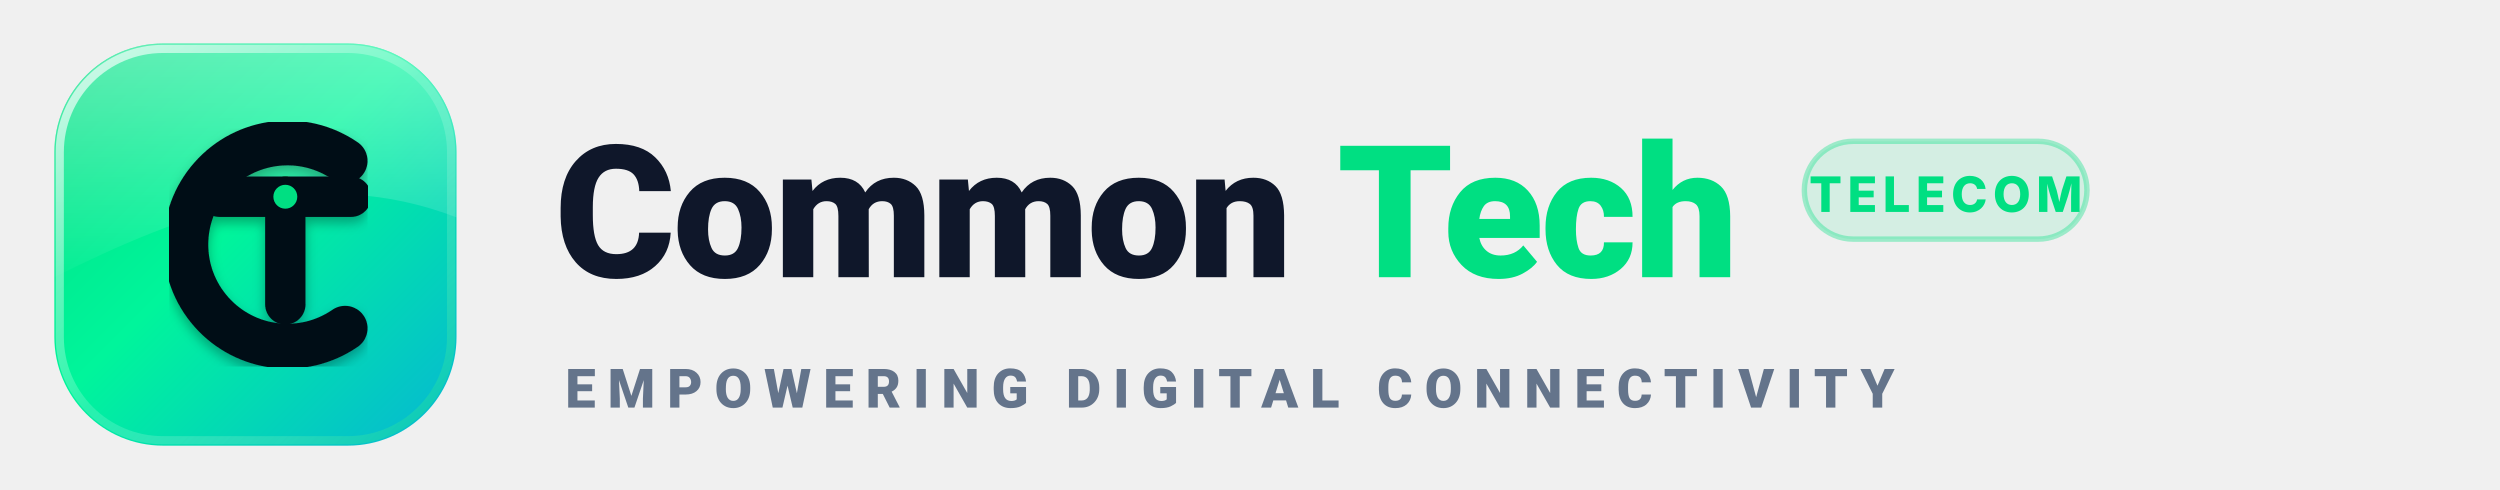
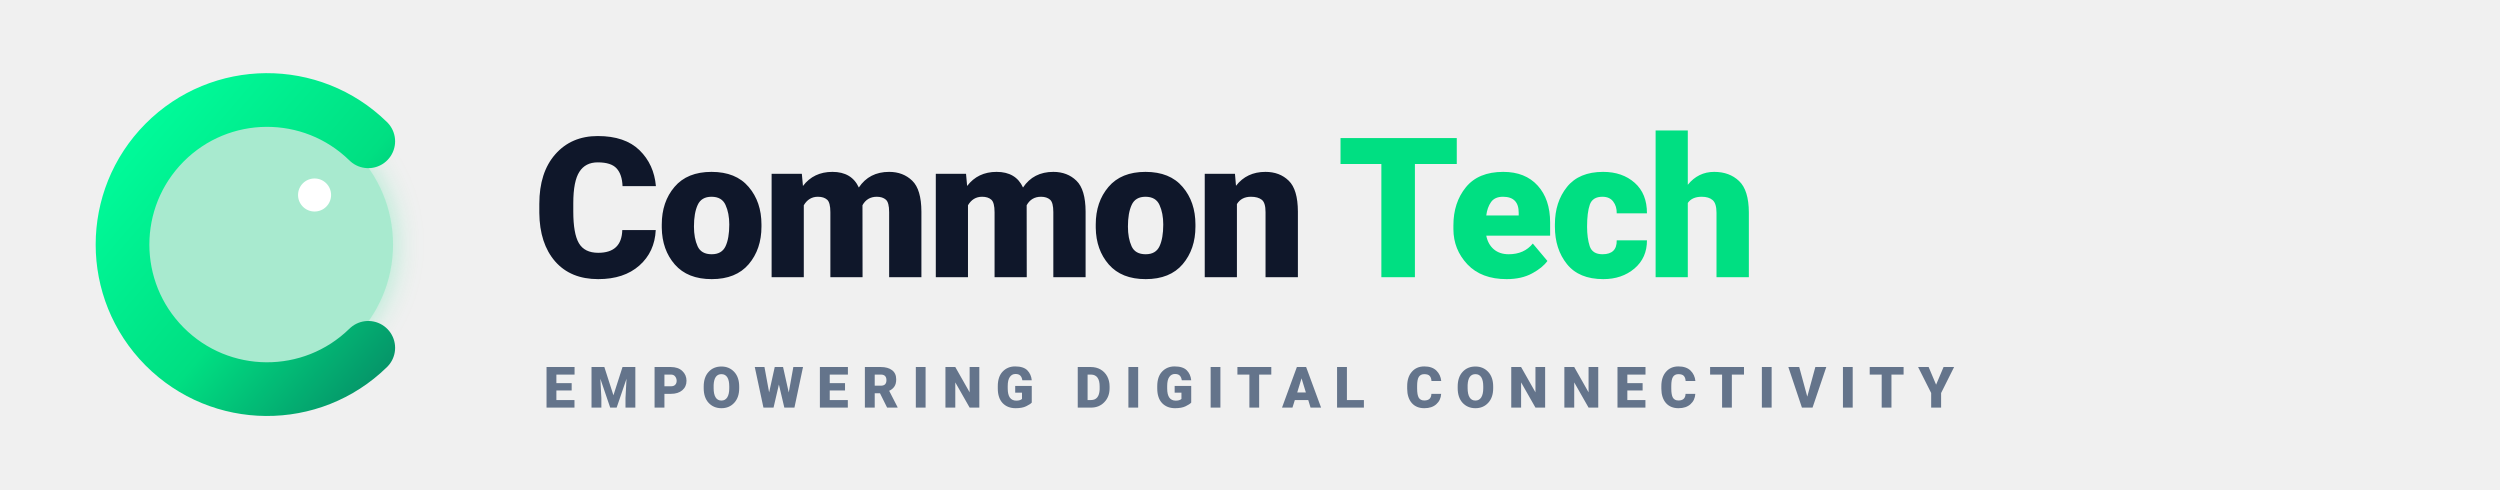
<svg xmlns="http://www.w3.org/2000/svg" viewBox="0 0 460 90" width="460" height="90" fill="none">
  <defs>
-     <linearGradient id="hBrandGrad" x1="0%" y1="0%" x2="100%" y2="100%">
-       <stop offset="0%" stop-color="#00DF82" />
-       <stop offset="45%" stop-color="#00F59B" />
-       <stop offset="100%" stop-color="#06B6D4" />
+     <linearGradient id="hEmerald" x1="0%" y1="0%" x2="100%" y2="100%">
+       <stop offset="0%" stop-color="#00FF9D" />
+       <stop offset="60%" stop-color="#00DF82" />
+       <stop offset="100%" stop-color="#059669" />
    </linearGradient>
-     <linearGradient id="hGlossGrad" x1="0%" y1="0%" x2="0%" y2="100%">
-       <stop offset="0%" stop-color="#ffffff" stop-opacity="0.38" />
-       <stop offset="100%" stop-color="#ffffff" stop-opacity="0.02" />
+     <linearGradient id="hCyan" x1="0%" y1="100%" x2="100%" y2="0%">
+       <stop offset="0%" stop-color="#00C4FF" />
+       <stop offset="50%" stop-color="#38BDF8" />
+       <stop offset="100%" stop-color="#00DF82" />
    </linearGradient>
-     <linearGradient id="hRimGrad" x1="0%" y1="0%" x2="100%" y2="100%">
-       <stop offset="0%" stop-color="#ffffff" stop-opacity="0.75" />
-       <stop offset="50%" stop-color="#ffffff" stop-opacity="0.15" />
-       <stop offset="100%" stop-color="#00DF82" stop-opacity="0.4" />
-     </linearGradient>
-     <filter id="hShadow" x="-10%" y="-10%" width="120%" height="120%">
-       <feDropShadow dx="0" dy="2" stdDeviation="2" flood-color="#040810" flood-opacity="0.3" />
+     <filter id="hGlow" x="-20%" y="-20%" width="140%" height="140%">
+       <feGaussianBlur stdDeviation="3.5" result="b" />
+       <feComposite in="SourceGraphic" in2="b" operator="over" />
    </filter>
  </defs>
-   <g transform="translate(10, 8)">
-     <rect width="74" height="74" rx="20" fill="url(#hBrandGrad)" />
-     <rect x="1" y="1" width="72" height="72" rx="19" stroke="url(#hRimGrad)" stroke-width="1.5" />
-     <path d="M 0 20 C 0 9 9 0 20 0 L 54 0 C 65 0 74 9 74 20 L 74 32 C 48 22 24 31 0 43 Z" fill="url(#hGlossGrad)" />
-     <g transform="translate(37, 37) scale(0.55) translate(-64, -64)" filter="url(#hShadow)">
-       <path d="M 94 36 A 34 34 0 1 0 94 92" fill="none" stroke="#060d19" stroke-width="15" stroke-linecap="round" />
-       <path d="M 52 48 L 96 48" fill="none" stroke="#060d19" stroke-width="13.5" stroke-linecap="round" />
-       <path d="M 74 48 L 74 84" fill="none" stroke="#060d19" stroke-width="13.5" stroke-linecap="round" />
-       <circle cx="74" cy="48" r="4" fill="#00DF82" />
-     </g>
+   <g transform="translate(10, 7) scale(0.76)">
+     <circle cx="50" cy="50" r="32" fill="#00DF82" opacity="0.3" filter="url(#hGlow)" />
+     <path d="M 76 25 A 35 35 0 1 0 76 75" fill="none" stroke="url(#hEmerald)" stroke-width="13" stroke-linecap="round" />
+     <path d="M 42 38 L 84 38" fill="none" stroke="url(#hCyan)" stroke-width="11" stroke-linecap="round" />
+     <path d="M 63 38 L 63 68" fill="none" stroke="url(#hCyan)" stroke-width="11" stroke-linecap="round" />
+     <circle cx="63" cy="38" r="4" fill="#ffffff" />
  </g>
-   <g transform="translate(102, 51)">
-     <text x="0" y="0" font-family="system-ui, -apple-system, 'Segoe UI', Roboto, sans-serif" font-size="34" font-weight="900" letter-spacing="-0.5" fill="#0f172a">
+   <g transform="translate(98, 51)">
+     <text x="0" y="0" font-family="system-ui, -apple-system, BlinkMacSystemFont, Segoe UI, Roboto, sans-serif" font-size="36" font-weight="900" letter-spacing="-0.8" fill="#0f172a">
      Common
    </text>
-     <text x="144" y="0" font-family="system-ui, -apple-system, 'Segoe UI', Roboto, sans-serif" font-size="34" font-weight="900" letter-spacing="-0.5" fill="#00df82">
+     <text x="148" y="0" font-family="system-ui, -apple-system, BlinkMacSystemFont, Segoe UI, Roboto, sans-serif" font-size="36" font-weight="900" letter-spacing="-0.8" fill="#00df82">
      Tech
    </text>
-     <g transform="translate(230, -25)">
-       <rect width="52" height="18" rx="9" fill="rgba(0, 223, 130, 0.12)" stroke="rgba(0, 223, 130, 0.35)" stroke-width="1" />
-       <text x="26" y="13" text-anchor="middle" font-family="system-ui, -apple-system, sans-serif" font-size="9" font-weight="800" fill="#00df82" letter-spacing="1">
-         TELECOM
-       </text>
-     </g>
-     <text x="2" y="24" font-family="system-ui, -apple-system, 'Segoe UI', Roboto, sans-serif" font-size="10" font-weight="800" letter-spacing="2.2" fill="#64748b">
+     <text x="2" y="24" font-family="system-ui, -apple-system, BlinkMacSystemFont, Segoe UI, Roboto, sans-serif" font-size="10.5" font-weight="800" letter-spacing="2.4" fill="#64748b">
      EMPOWERING DIGITAL CONNECTIVITY
    </text>
  </g>
</svg>
